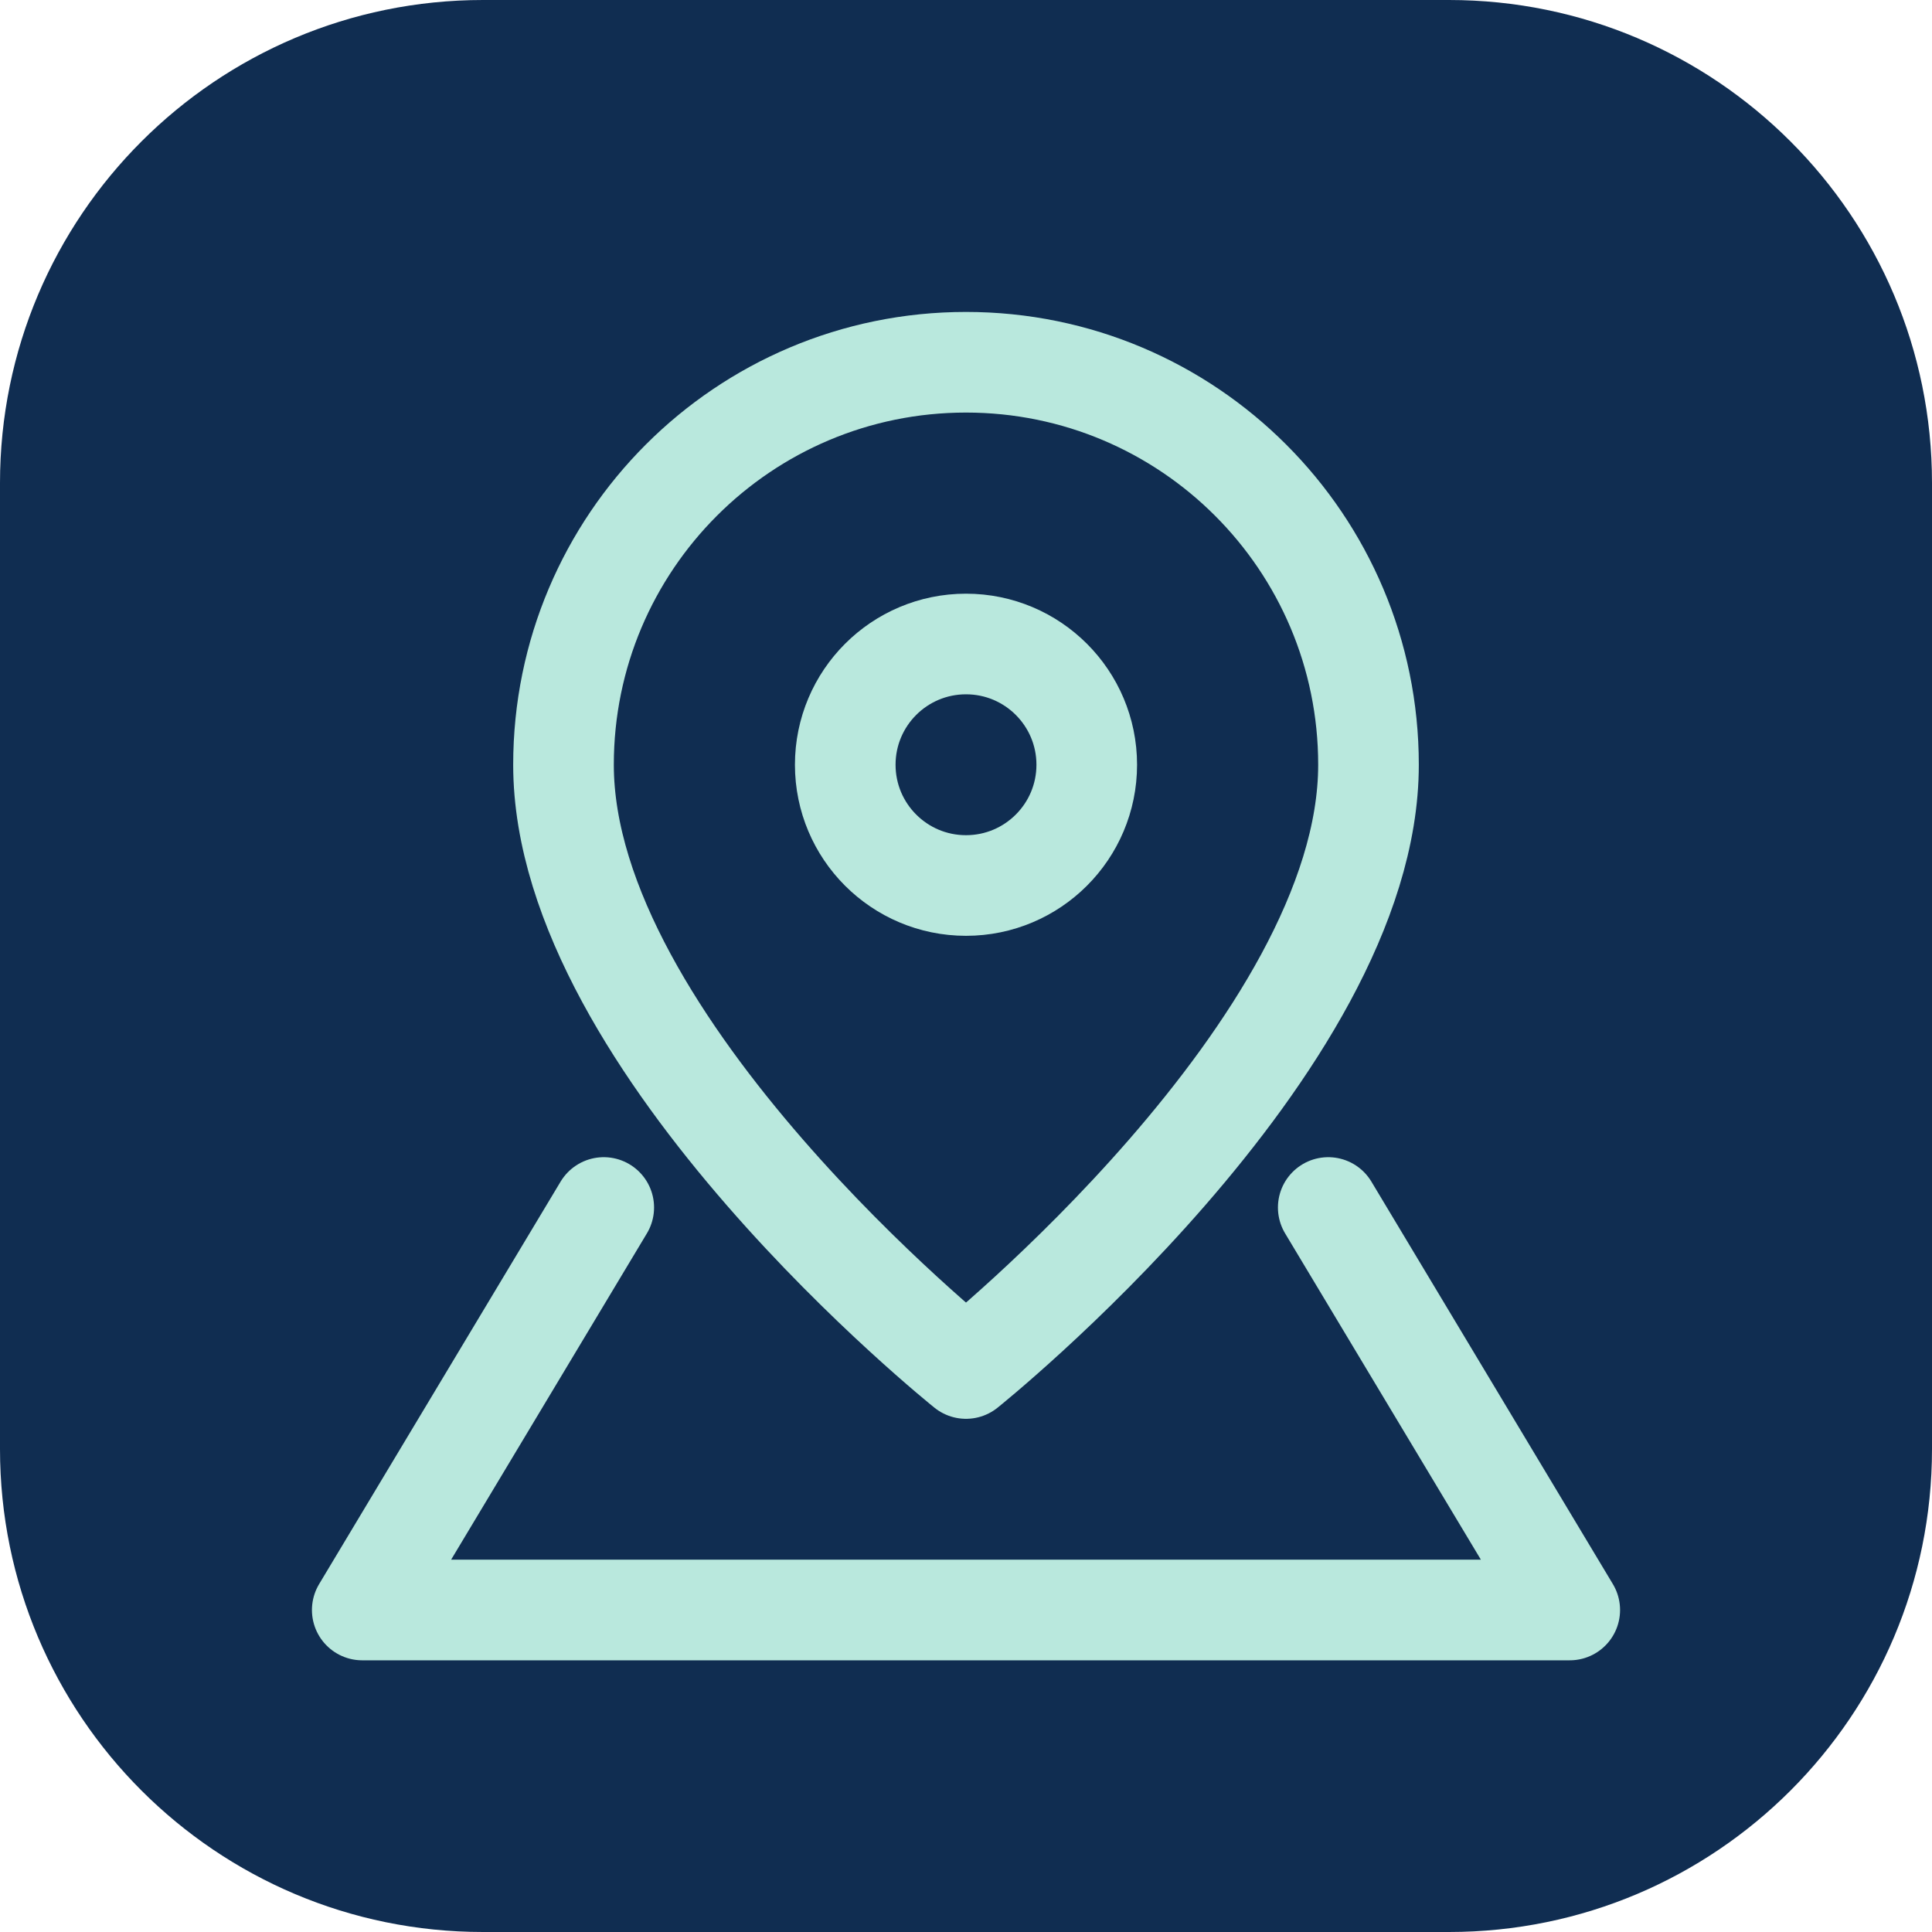
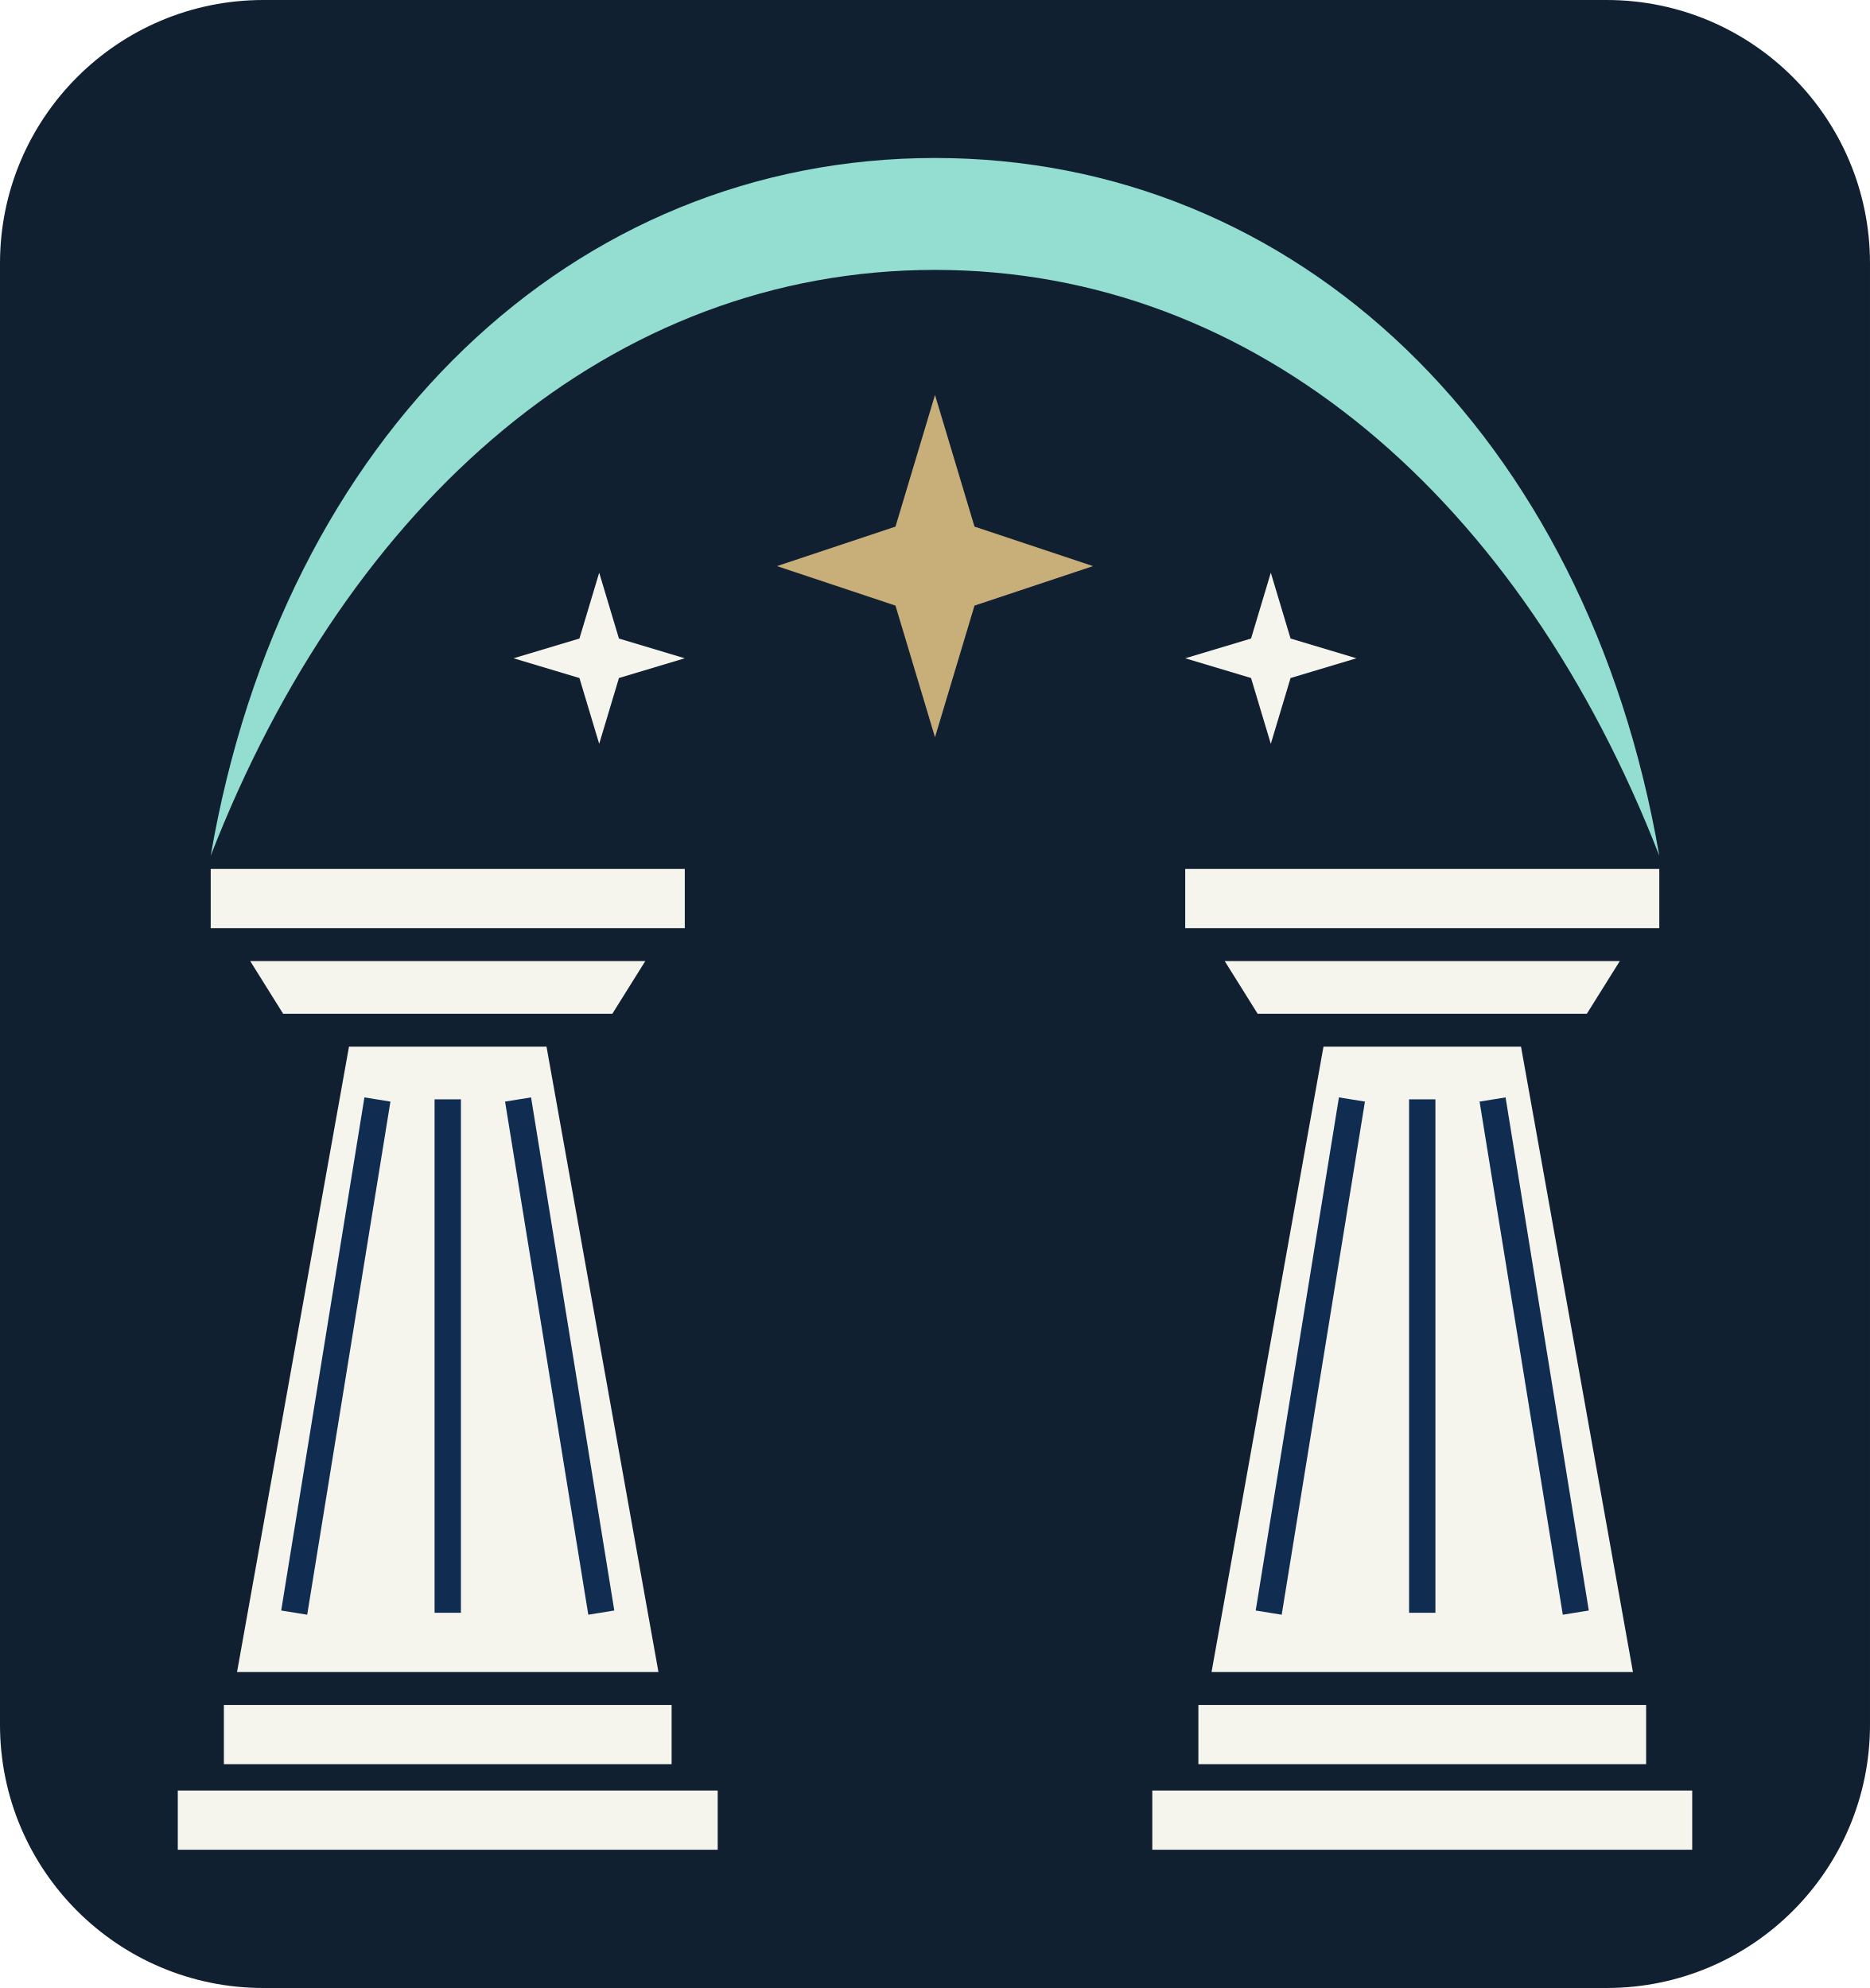
- <svg xmlns="http://www.w3.org/2000/svg" viewBox="0 0 48 48">
-   <rect width="48" height="48" rx="12" fill="#102d51" />
-   <g fill="none" stroke="#b9e8dd" stroke-width="2.5" stroke-linecap="round" stroke-linejoin="round">
-     <path d="M34 19c0 7-10 15-10 15S14 26 14 19a10 10 0 0 1 20 0Z" />
-     <circle cx="24" cy="19" r="3" />
-     <path d="m15 30-6 10h30l-6-10" />
+ <svg xmlns="http://www.w3.org/2000/svg" viewBox="-22 -18 284 302">
+   <rect x="-22" y="-18" width="284" height="302" rx="40" fill="#102031" />
+   <path fill="#94ded1" d="M10 112C21 48 65 6 120 6s99 42 110 106C209 58 169 23 120 23S31 58 10 112Z" />
+   <path fill="#c8af7a" d="m120 42 6 20 18 6-18 6-6 20-6-20-18-6 18-6Z" />
+   <path fill="#f5f4ed" d="m69 69 3 10 10 3-10 3-3 10-3-10-10-3 10-3Zm102 0 3 10 10 3-10 3-3 10-3-10-10-3 10-3Z" />
+   <g fill="#f5f4ed">
+     <path d="M10 114h72v9H10zm6 14h60l-5 8H21zm15 13h30l17 95H14zm-19 100h68v9H12zm-7 13h82v9H5Z" />
+     <path d="M158 114h72v9h-72zm6 14h60l-5 8h-50zm15 13h30l17 95h-64zm-19 100h68v9h-68zm-7 13h82v9h-82Z" />
+   </g>
+   <g stroke="#102d51" stroke-linecap="square" stroke-width="4">
+     <path d="m35 151-12 74m23-74v74m11-74 12 74m114-74-12 74m23-74v74m11-74 12 74" />
  </g>
</svg>
